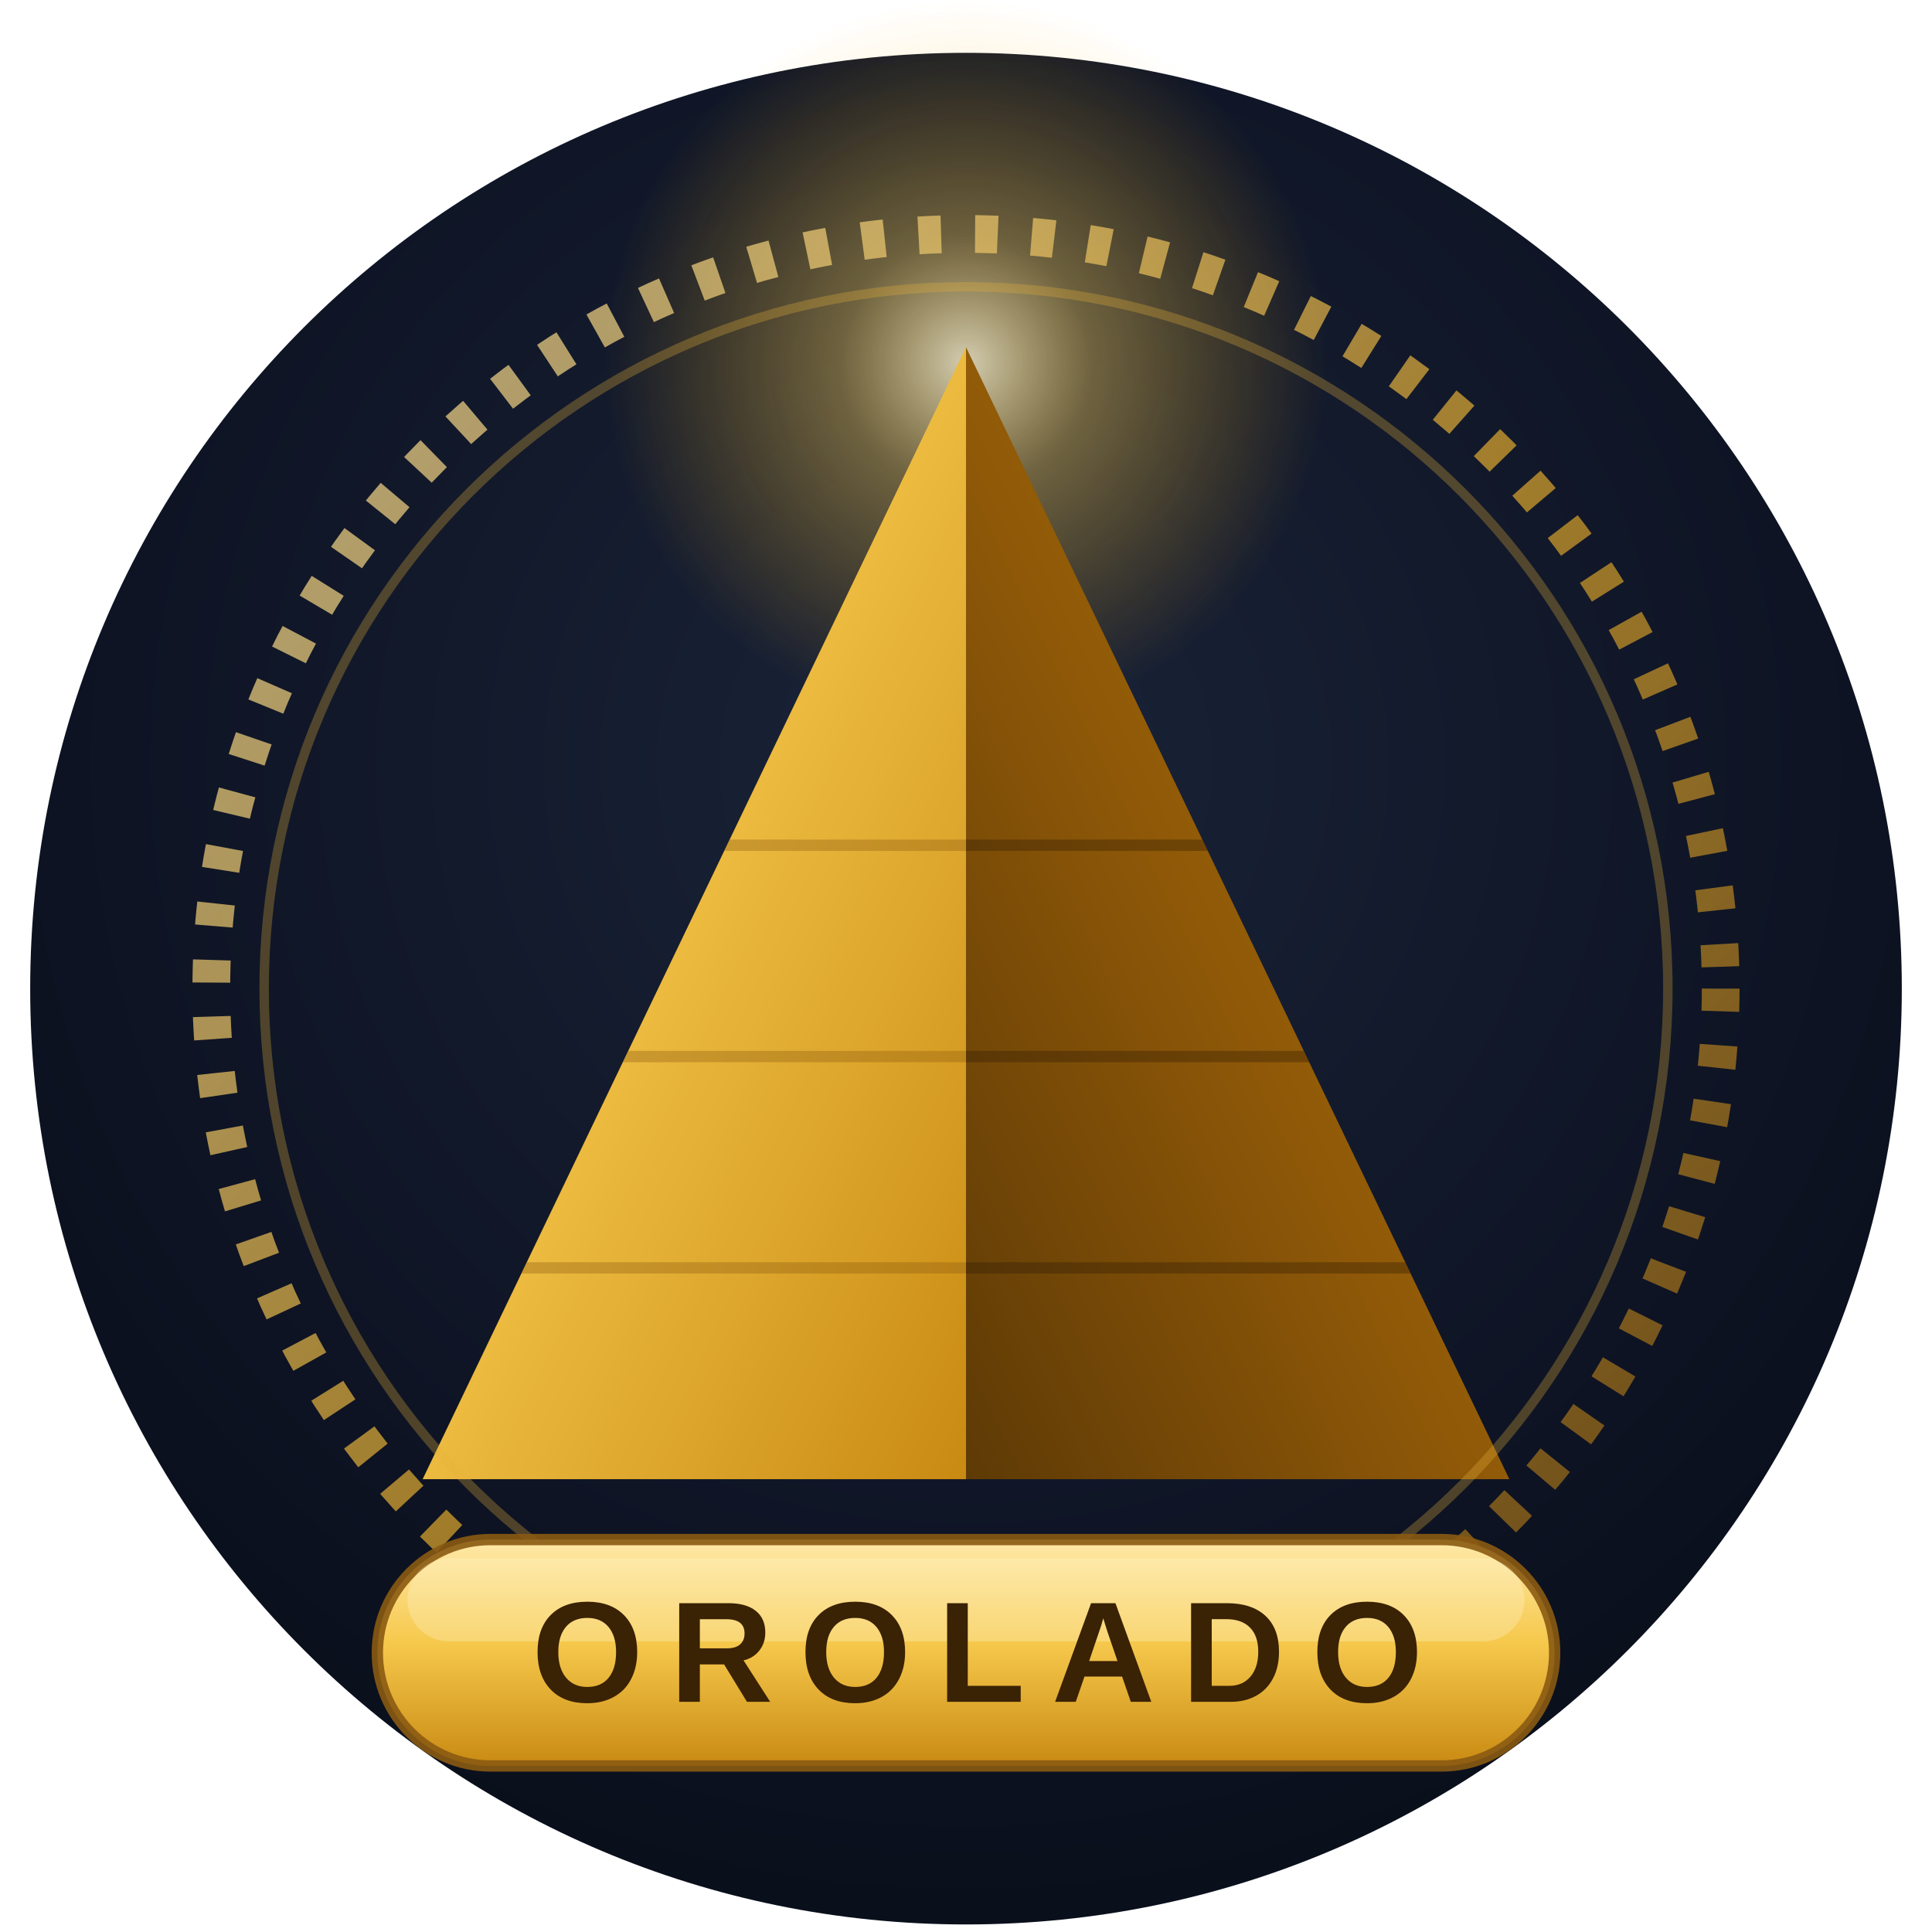
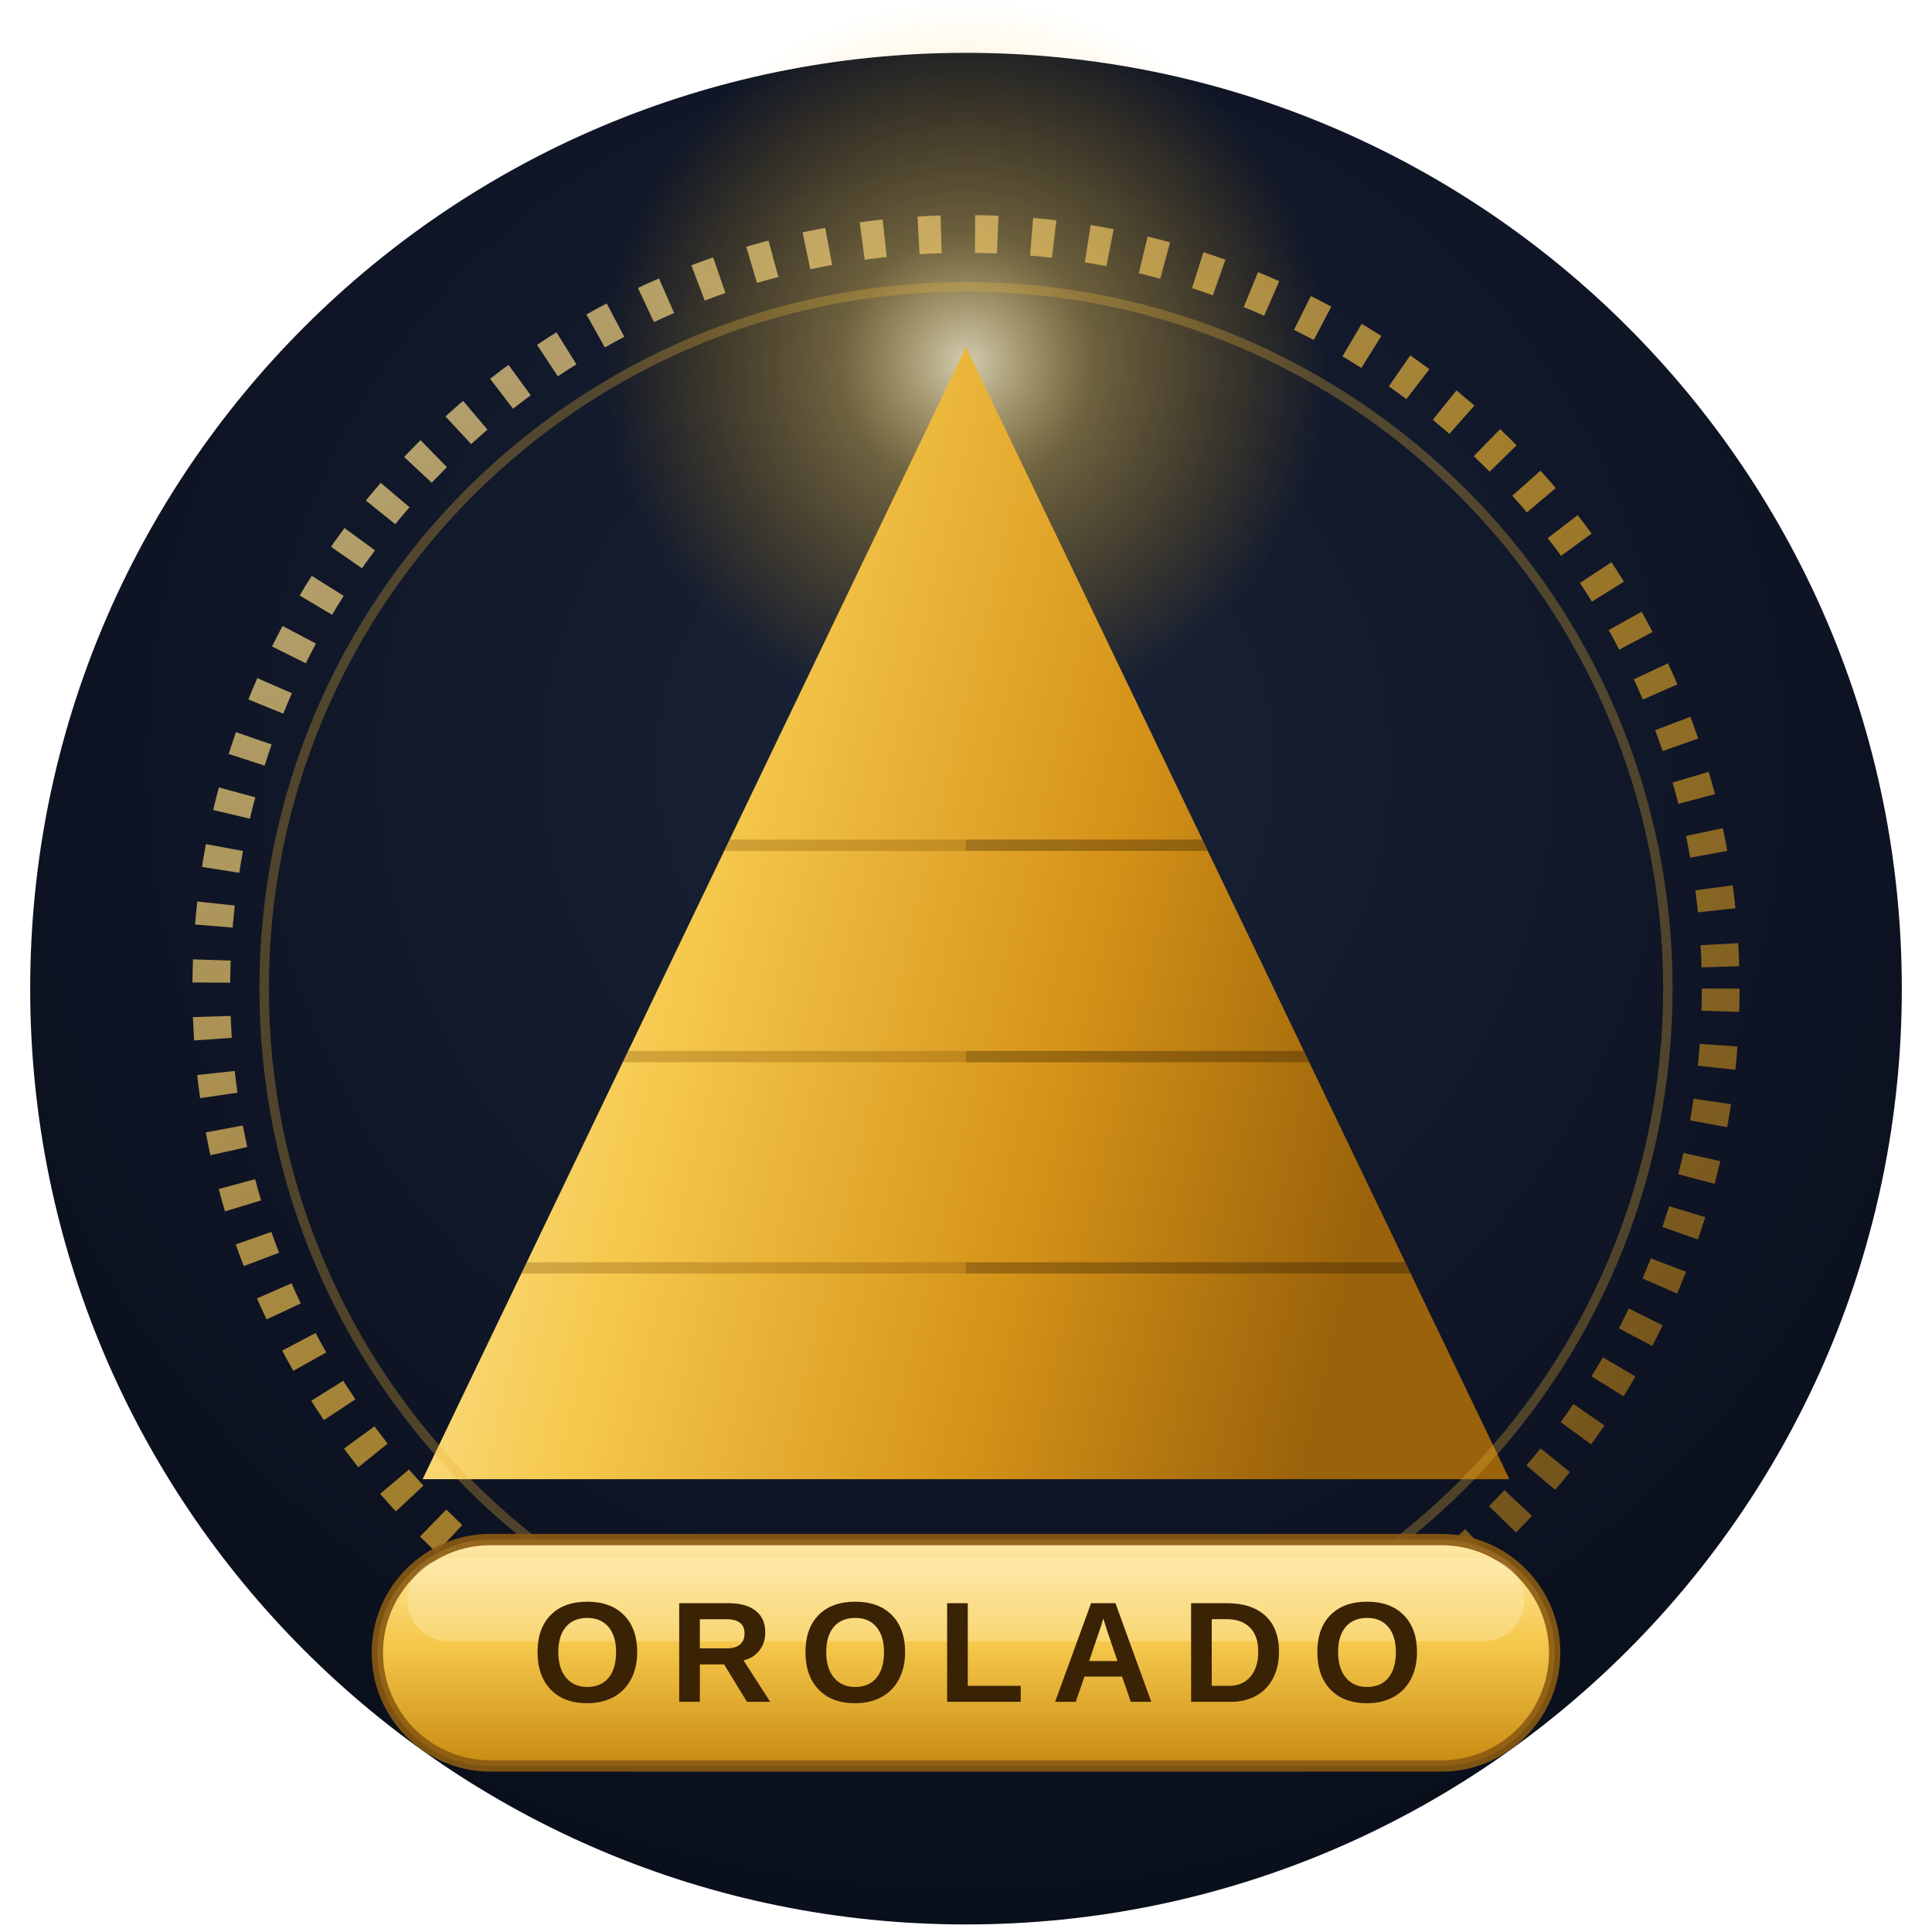
<svg xmlns="http://www.w3.org/2000/svg" viewBox="0 0 512 512">
  <defs>
    <radialGradient id="bgA" cx="50%" cy="38%" r="75%">
      <stop offset="0" stop-color="#1A2338" />
      <stop offset=".6" stop-color="#0E1424" />
      <stop offset="1" stop-color="#070B15" />
    </radialGradient>
    <linearGradient id="ringA" x1="0" y1="0" x2="1" y2="1">
      <stop offset="0" stop-color="#FFE9A8" />
      <stop offset=".5" stop-color="#E0A92E" />
      <stop offset="1" stop-color="#8A5A12" />
    </linearGradient>
    <linearGradient id="faceL" x1="0" y1="0" x2="1" y2="1">
      <stop offset="0" stop-color="#FFF1BF" />
      <stop offset=".35" stop-color="#F6C94D" />
      <stop offset="1" stop-color="#C98A12" />
    </linearGradient>
    <linearGradient id="faceR" x1="1" y1="0" x2="0" y2="1">
      <stop offset="0" stop-color="#B8780C" />
      <stop offset=".55" stop-color="#8E5808" />
      <stop offset="1" stop-color="#5E3A06" />
    </linearGradient>
    <linearGradient id="capL" x1="0" y1="0" x2="1" y2="1">
      <stop offset="0" stop-color="#FFFBEA" />
      <stop offset="1" stop-color="#FFD76A" />
    </linearGradient>
    <linearGradient id="capR" x1="1" y1="0" x2="0" y2="1">
      <stop offset="0" stop-color="#F2B233" />
      <stop offset="1" stop-color="#C98410" />
    </linearGradient>
    <radialGradient id="haloA" cx="50%" cy="50%" r="50%">
      <stop offset="0" stop-color="#FFF6D0" stop-opacity=".95" />
      <stop offset=".35" stop-color="#FFD35A" stop-opacity=".45" />
      <stop offset="1" stop-color="#FFB300" stop-opacity="0" />
    </radialGradient>
    <clipPath id="clipL">
      <path d="M256 92 L112 392 L256 392 Z" />
    </clipPath>
    <clipPath id="clipR">
      <path d="M256 92 L256 392 L400 392 Z" />
    </clipPath>
    <linearGradient id="banA" x1="0" y1="0" x2="0" y2="1">
      <stop offset="0" stop-color="#FFE9A8" />
      <stop offset=".45" stop-color="#F6C94D" />
      <stop offset="1" stop-color="#C98A12" />
    </linearGradient>
+     <linearGradient id="faceU" x1="0" y1="0" x2="1" y2="0.25">
+       <stop offset="0" stop-color="#FFF1BF" />
+       <stop offset=".35" stop-color="#F6C94D" />
+       <stop offset=".7" stop-color="#D59318" />
+       <stop offset="1" stop-color="#9A620A" />
+     </linearGradient>
  </defs>
  <circle cx="256" cy="262" r="248" fill="url(#bgA)" />
  <circle cx="256" cy="96" r="96" fill="url(#haloA)" opacity=".85" />
-   <path d="M256 92 L112 392 L256 392 Z" fill="url(#faceL)" />
-   <path d="M256 92 L256 392 L400 392 Z" fill="url(#faceR)" />
+   <path d="M256 92 L112 392 L400 392 Z" fill="url(#faceU)" />
  <g clip-path="url(#clipL)" stroke="#8A5A10" stroke-opacity=".35" stroke-width="3">
    <path d="M100 224 H260 M100 280 H260 M100 336 H260" />
  </g>
  <g clip-path="url(#clipR)" stroke="#2E1C03" stroke-opacity=".35" stroke-width="3">
    <path d="M252 224 H412 M252 280 H412 M252 336 H412" />
  </g>
  <circle cx="256" cy="262" r="200" fill="none" stroke="url(#ringA)" stroke-width="10" stroke-dasharray="6 9" opacity=".7" />
  <circle cx="256" cy="262" r="186" fill="none" stroke="#E6B23A" stroke-opacity=".3" stroke-width="2.5" />
  <rect x="100" y="408" width="312" height="60" rx="30" fill="url(#banA)" stroke="#8A5A12" stroke-opacity=".9" stroke-width="3" />
  <rect x="108" y="413" width="296" height="22" rx="11" fill="#FFF6D6" fill-opacity=".28" />
  <text x="259" y="451" font-family="Arial, Helvetica, sans-serif" font-weight="900" font-size="38" letter-spacing="7" fill="#3A2205" text-anchor="middle" text-rendering="geometricPrecision">OROLADO</text>
  <path d="M104 398 H408" stroke="url(#ringA)" stroke-width="6" stroke-linecap="round" opacity=".9" />
</svg>
